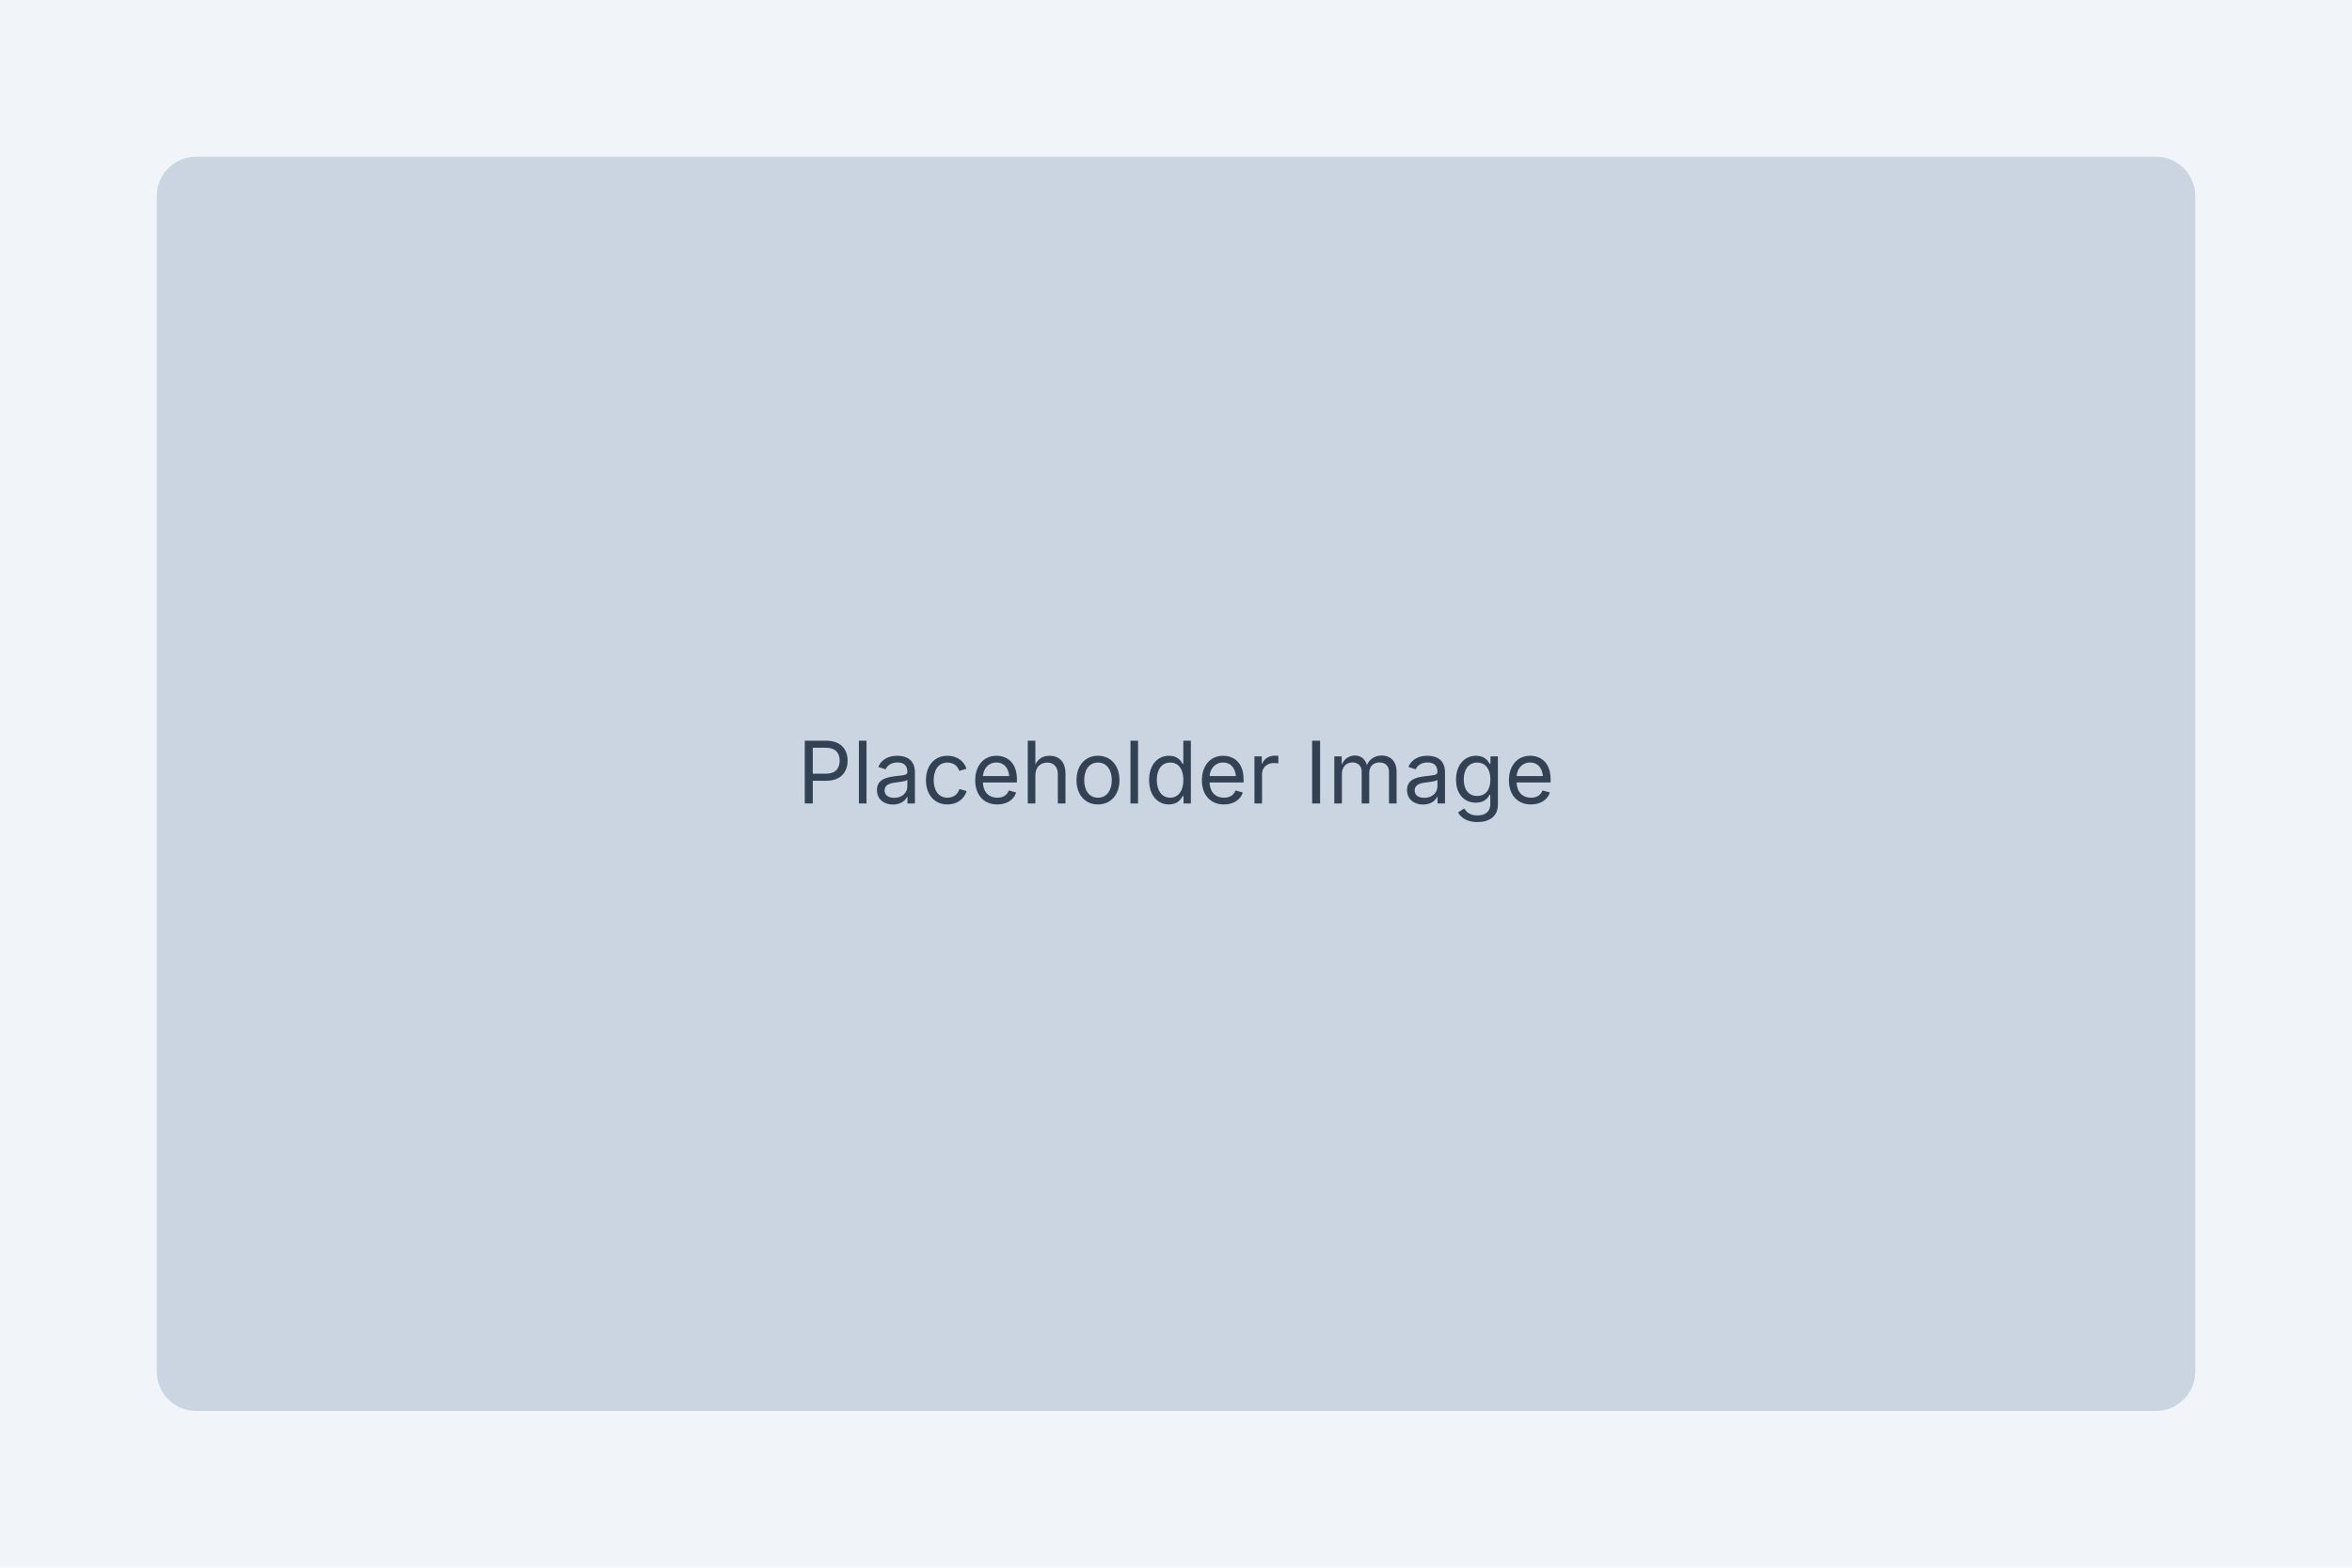
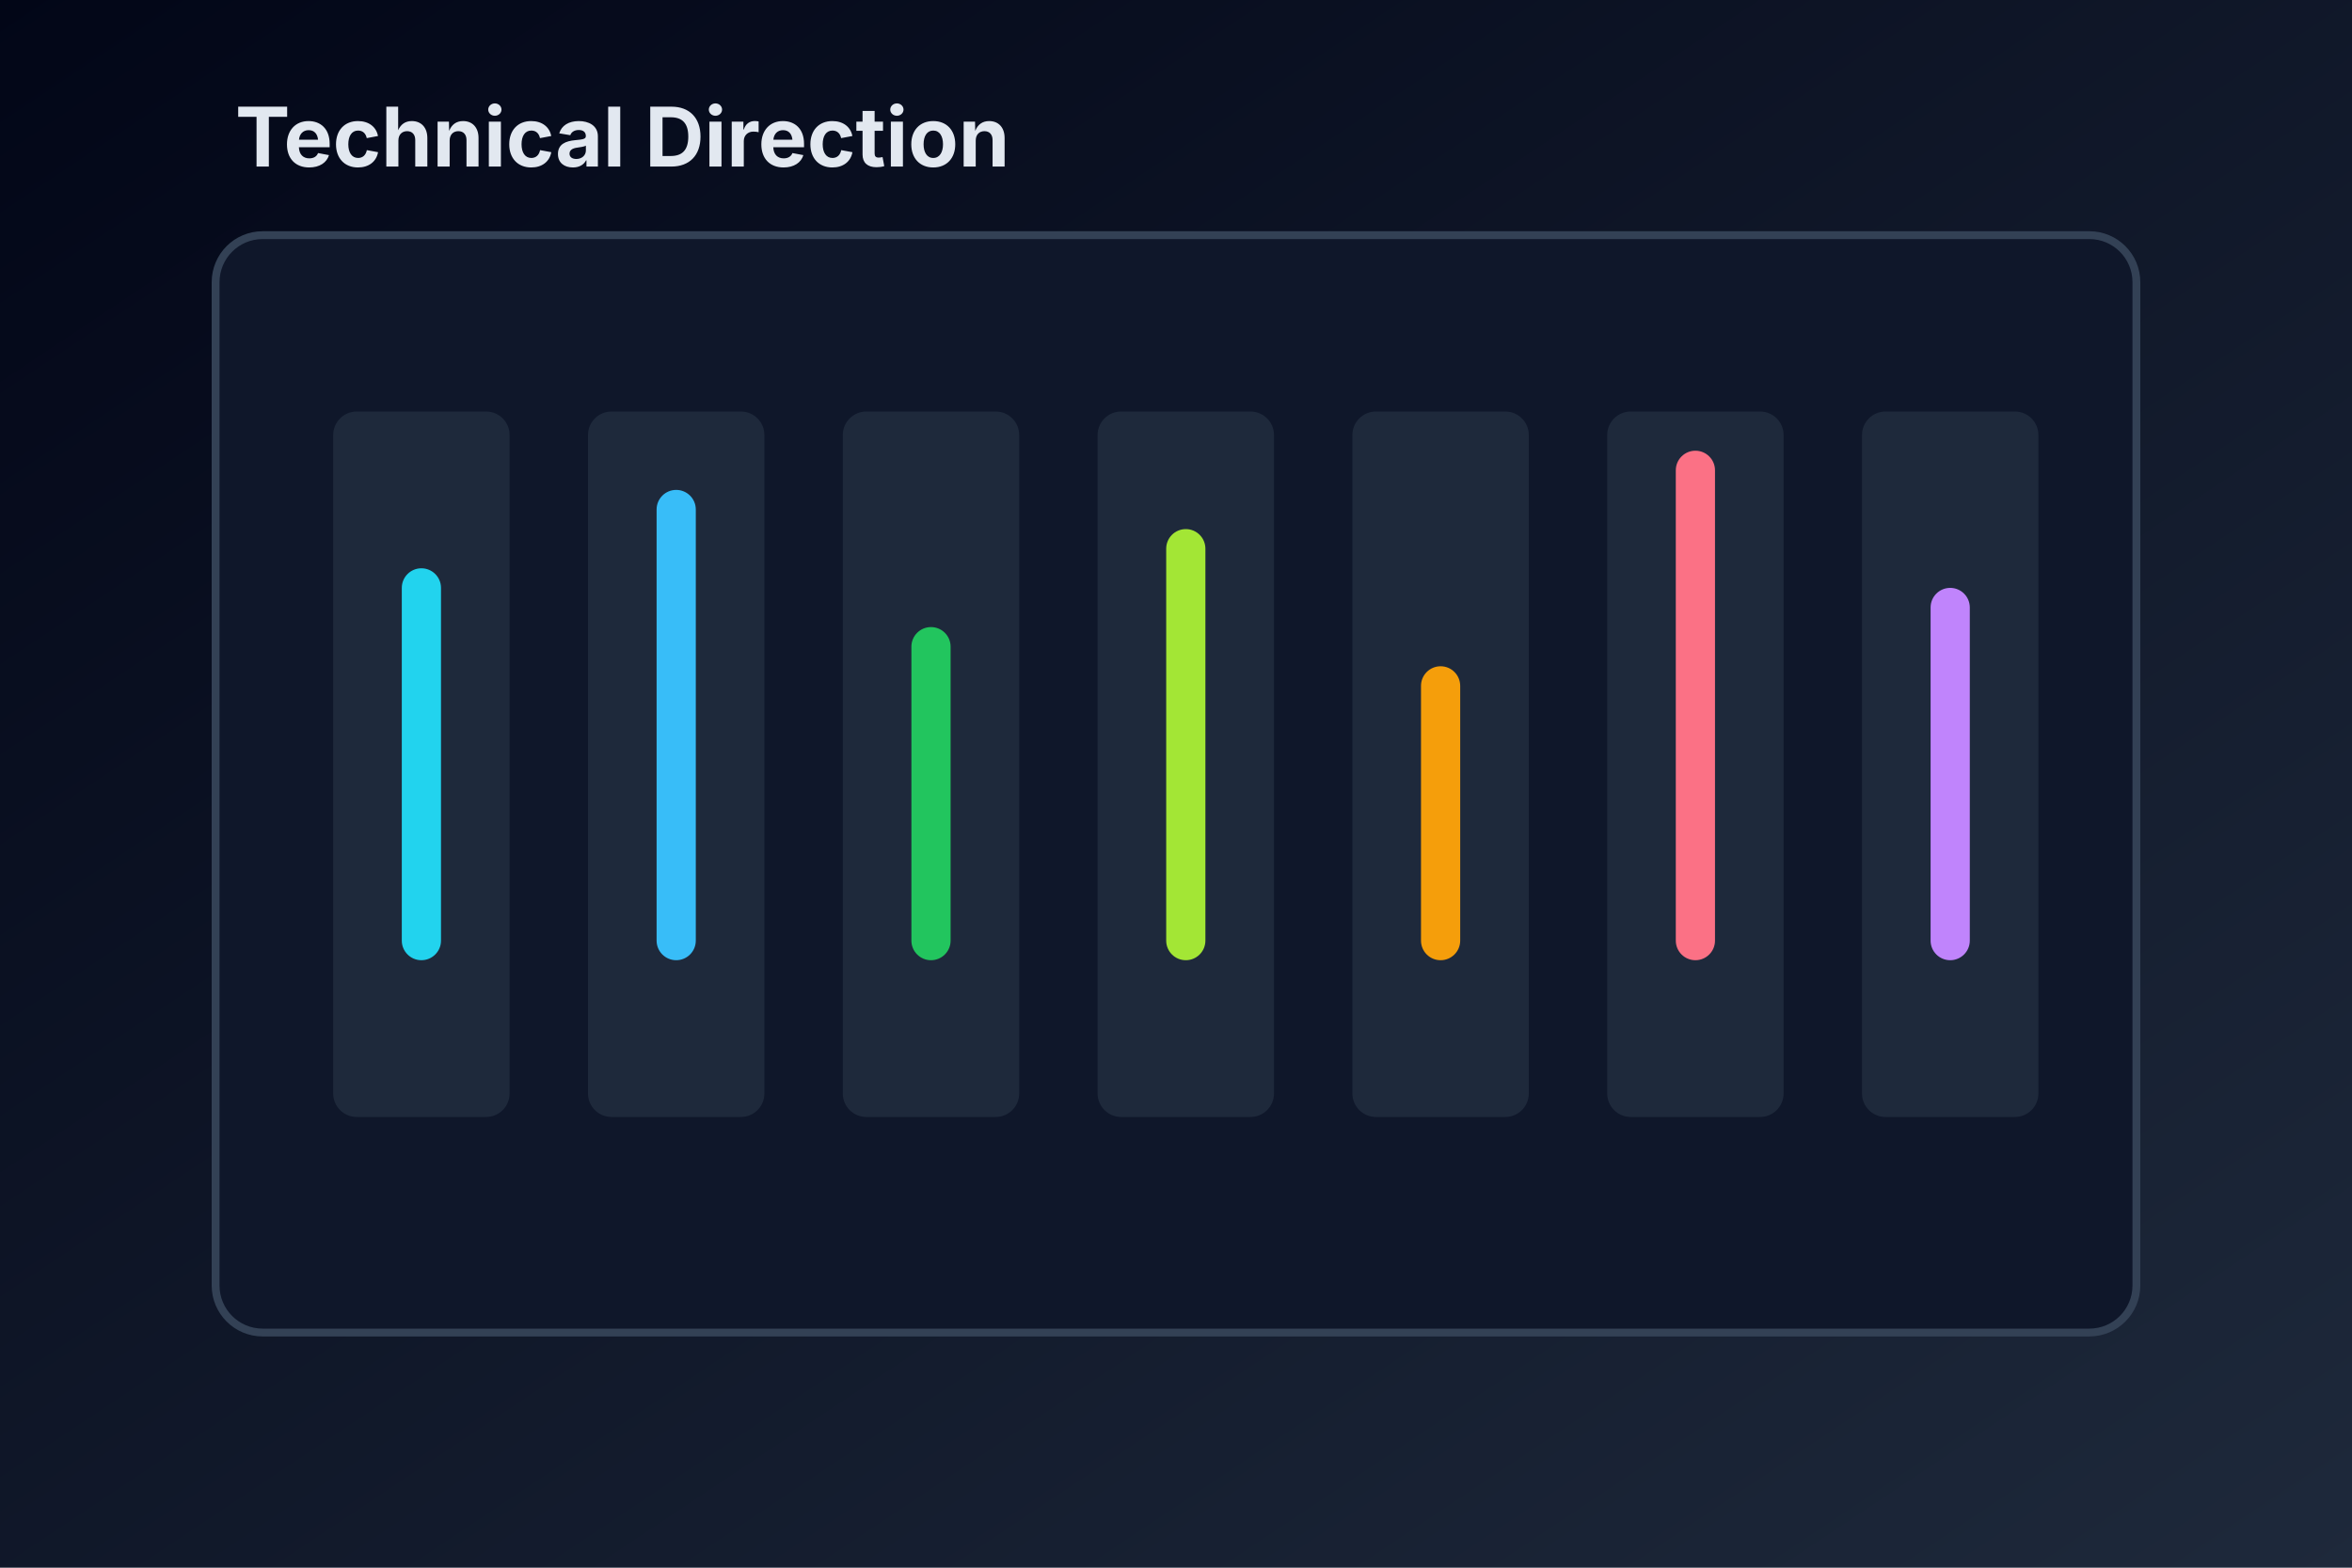
- <svg xmlns="http://www.w3.org/2000/svg" width="1200" height="800" viewBox="0 0 1200 800" role="img" aria-label="Image placeholder">
-   <rect width="1200" height="800" fill="#F1F5F9" />
-   <rect x="80" y="80" width="1040" height="640" rx="20" fill="#CBD5E1" />
-   <text x="600" y="410" text-anchor="middle" fill="#334155" font-size="44" font-family="Inter, Arial, sans-serif">Placeholder Image</text>
+ <svg xmlns="http://www.w3.org/2000/svg" width="1200" height="800" viewBox="0 0 1200 800" role="img" aria-label="Technical audio mixing console">
+   <defs>
+     <linearGradient id="bg4" x1="0" y1="0" x2="1" y2="1">
+       <stop offset="0%" stop-color="#020617" />
+       <stop offset="100%" stop-color="#1e293b" />
+     </linearGradient>
+   </defs>
+   <rect width="1200" height="800" fill="url(#bg4)" />
+   <rect x="110" y="120" width="980" height="560" rx="24" fill="#0f172a" stroke="#334155" stroke-width="4" />
+   <g fill="#1e293b">
+     <rect x="170" y="210" width="90" height="360" rx="12" />
+     <rect x="300" y="210" width="90" height="360" rx="12" />
+     <rect x="430" y="210" width="90" height="360" rx="12" />
+     <rect x="560" y="210" width="90" height="360" rx="12" />
+     <rect x="690" y="210" width="90" height="360" rx="12" />
+     <rect x="820" y="210" width="90" height="360" rx="12" />
+     <rect x="950" y="210" width="90" height="360" rx="12" />
+   </g>
+   <g>
+     <rect x="205" y="290" width="20" height="200" rx="10" fill="#22d3ee" />
+     <rect x="335" y="250" width="20" height="240" rx="10" fill="#38bdf8" />
+     <rect x="465" y="320" width="20" height="170" rx="10" fill="#22c55e" />
+     <rect x="595" y="270" width="20" height="220" rx="10" fill="#a3e635" />
+     <rect x="725" y="340" width="20" height="150" rx="10" fill="#f59e0b" />
+     <rect x="855" y="230" width="20" height="260" rx="10" fill="#fb7185" />
+     <rect x="985" y="300" width="20" height="190" rx="10" fill="#c084fc" />
+   </g>
+   <text x="120" y="85" fill="#e2e8f0" font-size="42" font-family="Inter, Arial, sans-serif" font-weight="700">Technical Direction</text>
</svg>
